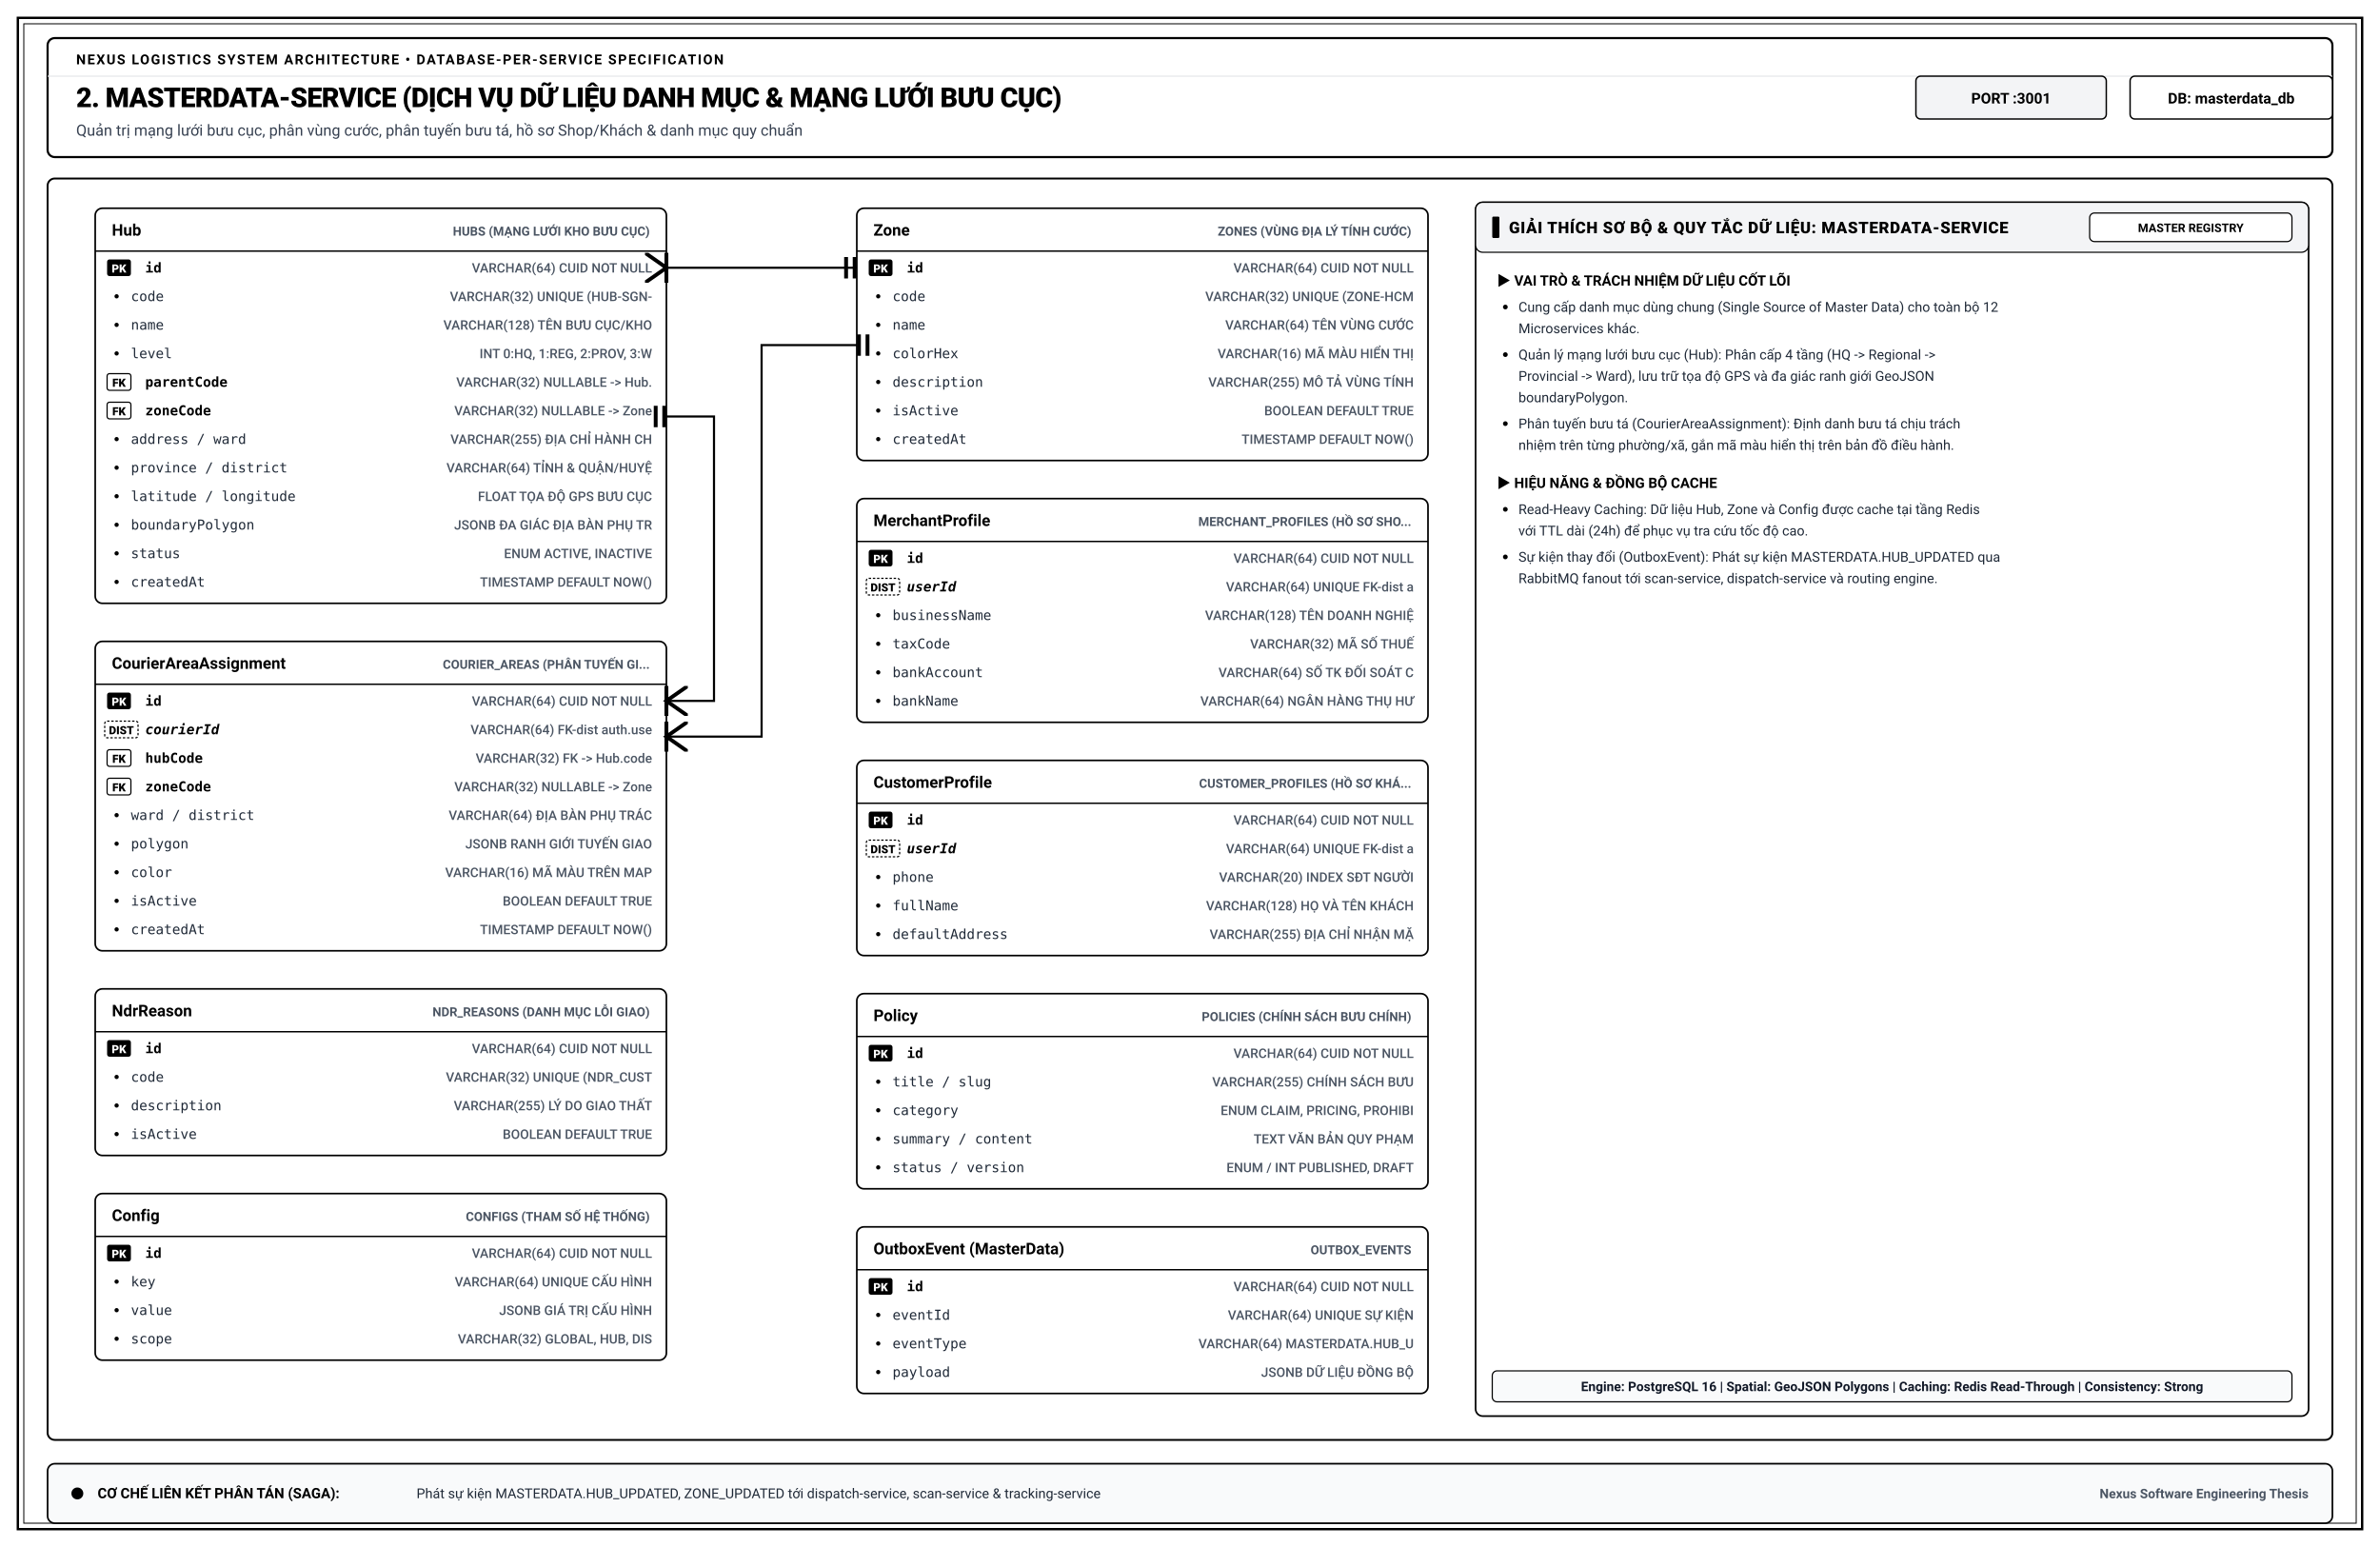
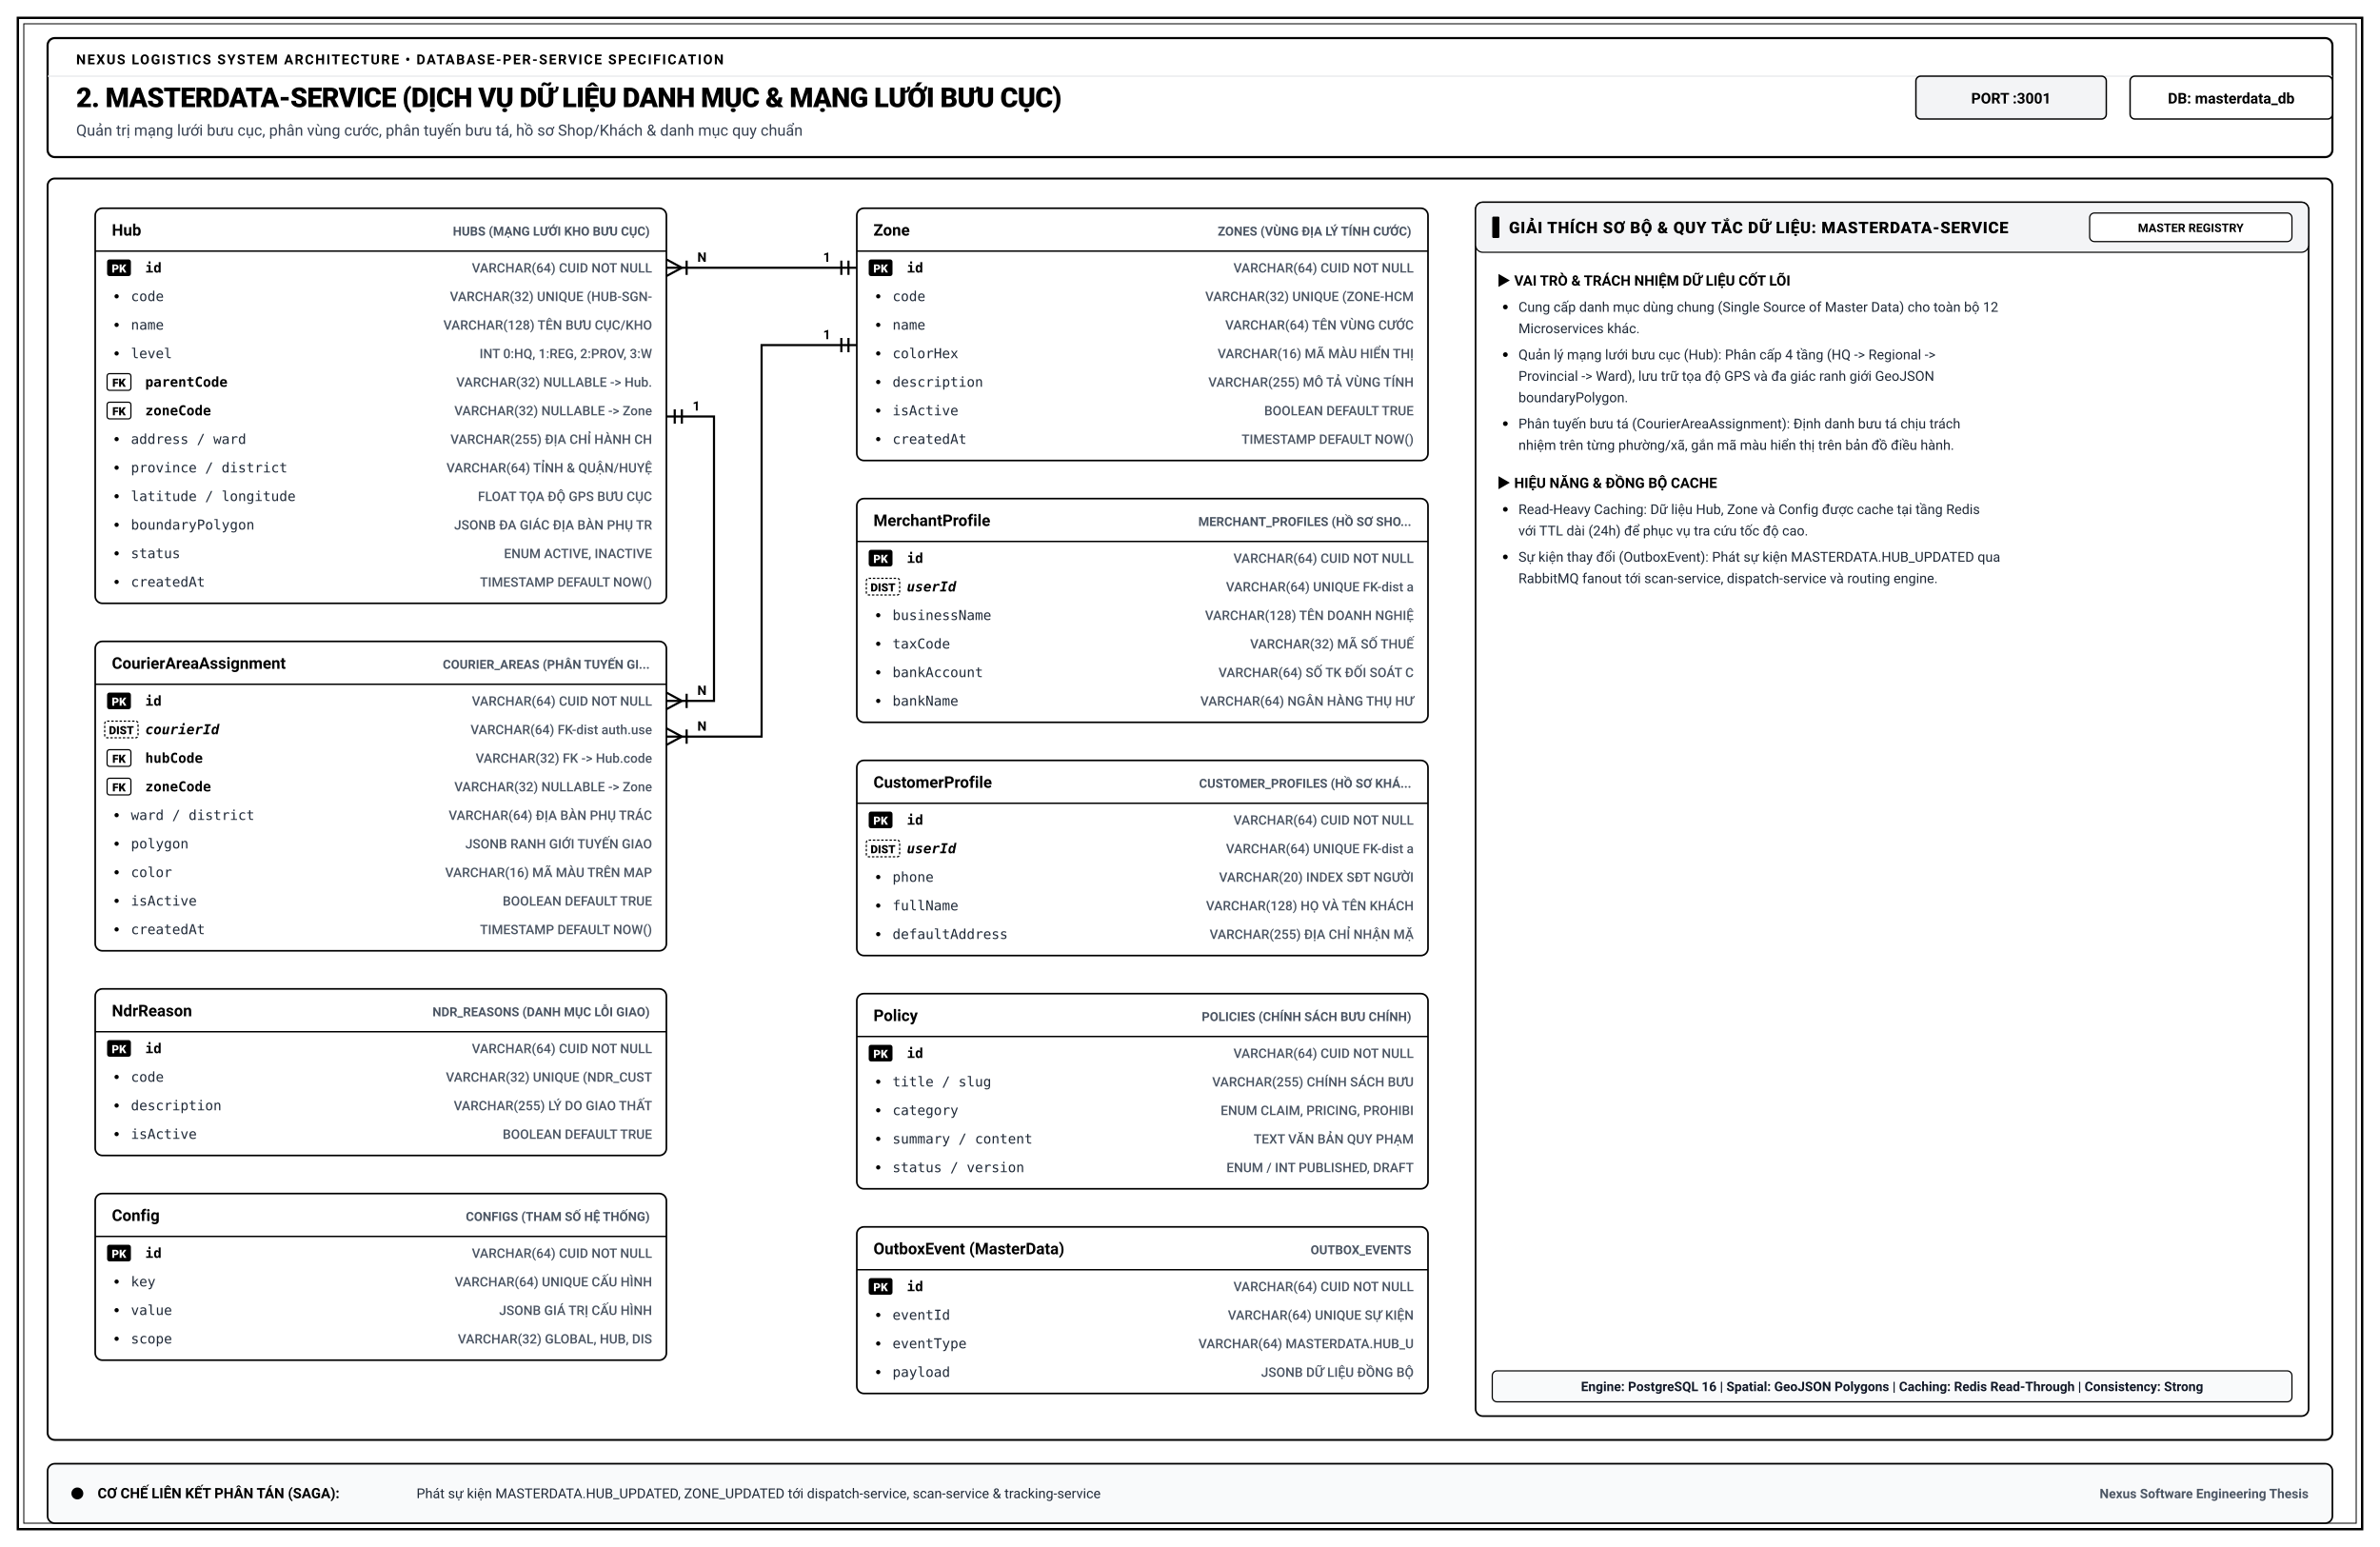
<svg xmlns="http://www.w3.org/2000/svg" viewBox="0 0 2000 1300" width="100%" height="100%" style="background:#FFFFFF;">
-   <defs>
-     <marker id="crow-many" markerWidth="14" markerHeight="14" refX="10" refY="7" orient="auto">
-       <path d="M 0 0 L 10 7 L 0 14 M 10 0 L 10 14" stroke="#000000" stroke-width="1.8" fill="none" />
-     </marker>
-     <marker id="crow-one" markerWidth="14" markerHeight="14" refX="10" refY="7" orient="auto">
-       <line x1="5" y1="2" x2="5" y2="12" stroke="#000000" stroke-width="1.8" />
-       <line x1="9" y1="2" x2="9" y2="12" stroke="#000000" stroke-width="1.8" />
-     </marker>
-     <marker id="arrow-dist" markerWidth="12" markerHeight="12" refX="9" refY="6" orient="auto">
-       <path d="M 0 1 L 9 6 L 0 11 z" fill="#000000" />
-     </marker>
-   </defs>
  <rect width="100%" height="100%" fill="#FFFFFF" />
  <rect x="15" y="15" width="1970" height="1270" fill="none" stroke="#000000" stroke-width="2" />
  <rect x="20" y="20" width="1960" height="1260" fill="none" stroke="#000000" stroke-width="0.8" />
  <style>
    text { font-family: -apple-system, BlinkMacSystemFont, "Segoe UI", Roboto, "Helvetica Neue", Arial, sans-serif; }
    .doc-badge { font-size: 11.5px; font-weight: 700; fill: #000000; letter-spacing: 1.2px; text-transform: uppercase; }
    .doc-title { font-size: 23px; font-weight: 800; fill: #000000; letter-spacing: -0.5px; }
    .doc-subtitle { font-size: 13px; font-weight: 400; fill: #374151; }
    
    .tbl-header { font-size: 13.5px; font-weight: 700; fill: #000000; }
    .tbl-tag { font-size: 10.5px; font-weight: 600; fill: #4B5563; text-transform: uppercase; }
    .tbl-field-pk { font-size: 11.5px; font-weight: 700; fill: #000000; font-family: ui-monospace, Menlo, monospace; }
    .tbl-field-fk { font-size: 11.5px; font-weight: 600; fill: #000000; font-family: ui-monospace, Menlo, monospace; }
    .tbl-field-dist { font-size: 11.5px; font-weight: 600; fill: #000000; font-style: italic; font-family: ui-monospace, Menlo, monospace; }
    .tbl-field-normal { font-size: 11.5px; font-weight: 500; fill: #1F2937; font-family: ui-monospace, Menlo, monospace; }
    .tbl-type { font-size: 11px; font-weight: 500; fill: #4B5563; }

    .badge-pk { font-size: 9.5px; font-weight: 800; fill: #FFFFFF; }
    .badge-fk { font-size: 9.5px; font-weight: 800; fill: #000000; }
    .badge-dist { font-size: 9.5px; font-weight: 800; fill: #000000; }

    .panel-header { font-size: 13.5px; font-weight: 800; fill: #000000; text-transform: uppercase; letter-spacing: 0.5px; }
    .panel-sec-title { font-size: 12px; font-weight: 700; fill: #000000; }
    .panel-body { font-size: 11.5px; font-weight: 400; fill: #1F2937; }
    .panel-bold { font-weight: 700; fill: #000000; }
    .panel-code { font-family: ui-monospace, Menlo, monospace; font-size: 11px; font-weight: 700; fill: #000000; }
  </style>
  <g id="Header" transform="translate(40, 32)">
    <rect width="1920" height="100" rx="6" fill="#FFFFFF" stroke="#000000" stroke-width="1.8" />
    <line x1="0" y1="32" x2="1920" y2="32" stroke="#E5E7EB" stroke-width="1" />
    <text x="24" y="22" class="doc-badge">NEXUS LOGISTICS SYSTEM ARCHITECTURE • DATABASE-PER-SERVICE SPECIFICATION</text>
    <text x="24" y="58" class="doc-title">2. MASTERDATA-SERVICE (DỊCH VỤ DỮ LIỆU DANH MỤC &amp; MẠNG LƯỚI BƯU CỤC)</text>
    <text x="24" y="82" class="doc-subtitle">Quản trị mạng lưới bưu cục, phân vùng cước, phân tuyến bưu tá, hồ sơ Shop/Khách &amp; danh mục quy chuẩn</text>
    <rect x="1570" y="32" width="160" height="36" rx="4" fill="#F3F4F6" stroke="#000000" stroke-width="1.2" />
    <text x="1650" y="55" font-size="12.5" font-weight="700" fill="#000000" text-anchor="middle">PORT :3001</text>
    <rect x="1750" y="32" width="170" height="36" rx="4" fill="#FFFFFF" stroke="#000000" stroke-width="1.2" />
    <text x="1835" y="55" font-size="12.5" font-weight="700" fill="#000000" text-anchor="middle">DB: masterdata_db</text>
  </g>
  <g id="ServiceBody" transform="translate(40, 150)">
    <rect width="1920" height="1060" rx="6" fill="#FFFFFF" stroke="#000000" stroke-width="1.6" />
    <g transform="translate(40, 25)">
      <rect width="480" height="332" rx="6" fill="#FFFFFF" stroke="#000000" stroke-width="1.4" />
      <line x1="0" y1="36" x2="480" y2="36" stroke="#000000" stroke-width="1.2" />
      <text x="14" y="23" class="tbl-header">Hub</text>
      <text x="466" y="23" class="tbl-tag" text-anchor="end">HUBS (MẠNG LƯỚI KHO BƯU CỤC)</text>
      <rect x="10" y="43" width="20" height="14" rx="2" fill="#000000" />
      <text x="20" y="54" class="badge-pk" text-anchor="middle">PK</text>
      <text x="42" y="54" class="tbl-field-pk">id</text>
      <text x="468" y="54" class="tbl-type" text-anchor="end">VARCHAR(64) CUID NOT NULL</text>
      <circle cx="18" cy="74" r="1.8" fill="#000000" />
      <text x="30" y="78" class="tbl-field-normal">code</text>
      <text x="468" y="78" class="tbl-type" text-anchor="end">VARCHAR(32) UNIQUE (HUB-SGN-</text>
      <circle cx="18" cy="98" r="1.8" fill="#000000" />
      <text x="30" y="102" class="tbl-field-normal">name</text>
      <text x="468" y="102" class="tbl-type" text-anchor="end">VARCHAR(128) TÊN BƯU CỤC/KHO</text>
      <circle cx="18" cy="122" r="1.8" fill="#000000" />
      <text x="30" y="126" class="tbl-field-normal">level</text>
      <text x="468" y="126" class="tbl-type" text-anchor="end">INT 0:HQ, 1:REG, 2:PROV, 3:W</text>
      <rect x="10" y="139" width="20" height="14" rx="2" fill="#FFFFFF" stroke="#000000" stroke-width="1" />
      <text x="20" y="150" class="badge-fk" text-anchor="middle">FK</text>
      <text x="42" y="150" class="tbl-field-fk">parentCode</text>
      <text x="468" y="150" class="tbl-type" text-anchor="end">VARCHAR(32) NULLABLE -&gt; Hub.</text>
      <rect x="10" y="163" width="20" height="14" rx="2" fill="#FFFFFF" stroke="#000000" stroke-width="1" />
      <text x="20" y="174" class="badge-fk" text-anchor="middle">FK</text>
      <text x="42" y="174" class="tbl-field-fk">zoneCode</text>
      <text x="468" y="174" class="tbl-type" text-anchor="end">VARCHAR(32) NULLABLE -&gt; Zone</text>
      <circle cx="18" cy="194" r="1.8" fill="#000000" />
      <text x="30" y="198" class="tbl-field-normal">address / ward</text>
      <text x="468" y="198" class="tbl-type" text-anchor="end">VARCHAR(255) ĐỊA CHỈ HÀNH CH</text>
      <circle cx="18" cy="218" r="1.8" fill="#000000" />
      <text x="30" y="222" class="tbl-field-normal">province / district</text>
      <text x="468" y="222" class="tbl-type" text-anchor="end">VARCHAR(64) TỈNH &amp; QUẬN/HUYỆ</text>
      <circle cx="18" cy="242" r="1.8" fill="#000000" />
      <text x="30" y="246" class="tbl-field-normal">latitude / longitude</text>
      <text x="468" y="246" class="tbl-type" text-anchor="end">FLOAT TỌA ĐỘ GPS BƯU CỤC</text>
      <circle cx="18" cy="266" r="1.8" fill="#000000" />
      <text x="30" y="270" class="tbl-field-normal">boundaryPolygon</text>
      <text x="468" y="270" class="tbl-type" text-anchor="end">JSONB ĐA GIÁC ĐỊA BÀN PHỤ TR</text>
      <circle cx="18" cy="290" r="1.8" fill="#000000" />
      <text x="30" y="294" class="tbl-field-normal">status</text>
      <text x="468" y="294" class="tbl-type" text-anchor="end">ENUM ACTIVE, INACTIVE</text>
      <circle cx="18" cy="314" r="1.8" fill="#000000" />
      <text x="30" y="318" class="tbl-field-normal">createdAt</text>
      <text x="468" y="318" class="tbl-type" text-anchor="end">TIMESTAMP DEFAULT NOW()</text>
    </g>
    <g transform="translate(680, 25)">
      <rect width="480" height="212" rx="6" fill="#FFFFFF" stroke="#000000" stroke-width="1.4" />
      <line x1="0" y1="36" x2="480" y2="36" stroke="#000000" stroke-width="1.2" />
      <text x="14" y="23" class="tbl-header">Zone</text>
      <text x="466" y="23" class="tbl-tag" text-anchor="end">ZONES (VÙNG ĐỊA LÝ TÍNH CƯỚC)</text>
      <rect x="10" y="43" width="20" height="14" rx="2" fill="#000000" />
      <text x="20" y="54" class="badge-pk" text-anchor="middle">PK</text>
      <text x="42" y="54" class="tbl-field-pk">id</text>
      <text x="468" y="54" class="tbl-type" text-anchor="end">VARCHAR(64) CUID NOT NULL</text>
      <circle cx="18" cy="74" r="1.8" fill="#000000" />
      <text x="30" y="78" class="tbl-field-normal">code</text>
      <text x="468" y="78" class="tbl-type" text-anchor="end">VARCHAR(32) UNIQUE (ZONE-HCM</text>
      <circle cx="18" cy="98" r="1.8" fill="#000000" />
      <text x="30" y="102" class="tbl-field-normal">name</text>
      <text x="468" y="102" class="tbl-type" text-anchor="end">VARCHAR(64) TÊN VÙNG CƯỚC</text>
      <circle cx="18" cy="122" r="1.8" fill="#000000" />
      <text x="30" y="126" class="tbl-field-normal">colorHex</text>
      <text x="468" y="126" class="tbl-type" text-anchor="end">VARCHAR(16) MÃ MÀU HIỂN THỊ</text>
      <circle cx="18" cy="146" r="1.8" fill="#000000" />
      <text x="30" y="150" class="tbl-field-normal">description</text>
      <text x="468" y="150" class="tbl-type" text-anchor="end">VARCHAR(255) MÔ TẢ VÙNG TÍNH</text>
      <circle cx="18" cy="170" r="1.8" fill="#000000" />
      <text x="30" y="174" class="tbl-field-normal">isActive</text>
      <text x="468" y="174" class="tbl-type" text-anchor="end">BOOLEAN DEFAULT TRUE</text>
      <circle cx="18" cy="194" r="1.8" fill="#000000" />
      <text x="30" y="198" class="tbl-field-normal">createdAt</text>
      <text x="468" y="198" class="tbl-type" text-anchor="end">TIMESTAMP DEFAULT NOW()</text>
    </g>
    <g transform="translate(40, 389)">
      <rect width="480" height="260" rx="6" fill="#FFFFFF" stroke="#000000" stroke-width="1.4" />
      <line x1="0" y1="36" x2="480" y2="36" stroke="#000000" stroke-width="1.2" />
      <text x="14" y="23" class="tbl-header">CourierAreaAssignment</text>
      <text x="466" y="23" class="tbl-tag" text-anchor="end">COURIER_AREAS (PHÂN TUYẾN GI...</text>
      <rect x="10" y="43" width="20" height="14" rx="2" fill="#000000" />
      <text x="20" y="54" class="badge-pk" text-anchor="middle">PK</text>
      <text x="42" y="54" class="tbl-field-pk">id</text>
      <text x="468" y="54" class="tbl-type" text-anchor="end">VARCHAR(64) CUID NOT NULL</text>
      <rect x="8" y="67" width="28" height="14" rx="2" fill="#FFFFFF" stroke="#000000" stroke-width="1" stroke-dasharray="2 1.5" />
      <text x="22" y="78" class="badge-dist" text-anchor="middle">DIST</text>
      <text x="42" y="78" class="tbl-field-dist">courierId</text>
      <text x="468" y="78" class="tbl-type" text-anchor="end">VARCHAR(64) FK-dist auth.use</text>
      <rect x="10" y="91" width="20" height="14" rx="2" fill="#FFFFFF" stroke="#000000" stroke-width="1" />
      <text x="20" y="102" class="badge-fk" text-anchor="middle">FK</text>
      <text x="42" y="102" class="tbl-field-fk">hubCode</text>
      <text x="468" y="102" class="tbl-type" text-anchor="end">VARCHAR(32) FK -&gt; Hub.code</text>
      <rect x="10" y="115" width="20" height="14" rx="2" fill="#FFFFFF" stroke="#000000" stroke-width="1" />
      <text x="20" y="126" class="badge-fk" text-anchor="middle">FK</text>
      <text x="42" y="126" class="tbl-field-fk">zoneCode</text>
      <text x="468" y="126" class="tbl-type" text-anchor="end">VARCHAR(32) NULLABLE -&gt; Zone</text>
      <circle cx="18" cy="146" r="1.8" fill="#000000" />
      <text x="30" y="150" class="tbl-field-normal">ward / district</text>
      <text x="468" y="150" class="tbl-type" text-anchor="end">VARCHAR(64) ĐỊA BÀN PHỤ TRÁC</text>
      <circle cx="18" cy="170" r="1.8" fill="#000000" />
      <text x="30" y="174" class="tbl-field-normal">polygon</text>
      <text x="468" y="174" class="tbl-type" text-anchor="end">JSONB RANH GIỚI TUYẾN GIAO</text>
      <circle cx="18" cy="194" r="1.8" fill="#000000" />
      <text x="30" y="198" class="tbl-field-normal">color</text>
      <text x="468" y="198" class="tbl-type" text-anchor="end">VARCHAR(16) MÃ MÀU TRÊN MAP</text>
      <circle cx="18" cy="218" r="1.8" fill="#000000" />
      <text x="30" y="222" class="tbl-field-normal">isActive</text>
      <text x="468" y="222" class="tbl-type" text-anchor="end">BOOLEAN DEFAULT TRUE</text>
      <circle cx="18" cy="242" r="1.8" fill="#000000" />
      <text x="30" y="246" class="tbl-field-normal">createdAt</text>
      <text x="468" y="246" class="tbl-type" text-anchor="end">TIMESTAMP DEFAULT NOW()</text>
    </g>
    <g transform="translate(680, 269)">
      <rect width="480" height="188" rx="6" fill="#FFFFFF" stroke="#000000" stroke-width="1.4" />
      <line x1="0" y1="36" x2="480" y2="36" stroke="#000000" stroke-width="1.2" />
      <text x="14" y="23" class="tbl-header">MerchantProfile</text>
      <text x="466" y="23" class="tbl-tag" text-anchor="end">MERCHANT_PROFILES (HỒ SƠ SHO...</text>
      <rect x="10" y="43" width="20" height="14" rx="2" fill="#000000" />
      <text x="20" y="54" class="badge-pk" text-anchor="middle">PK</text>
      <text x="42" y="54" class="tbl-field-pk">id</text>
      <text x="468" y="54" class="tbl-type" text-anchor="end">VARCHAR(64) CUID NOT NULL</text>
      <rect x="8" y="67" width="28" height="14" rx="2" fill="#FFFFFF" stroke="#000000" stroke-width="1" stroke-dasharray="2 1.5" />
      <text x="22" y="78" class="badge-dist" text-anchor="middle">DIST</text>
      <text x="42" y="78" class="tbl-field-dist">userId</text>
      <text x="468" y="78" class="tbl-type" text-anchor="end">VARCHAR(64) UNIQUE FK-dist a</text>
      <circle cx="18" cy="98" r="1.8" fill="#000000" />
      <text x="30" y="102" class="tbl-field-normal">businessName</text>
      <text x="468" y="102" class="tbl-type" text-anchor="end">VARCHAR(128) TÊN DOANH NGHIỆ</text>
      <circle cx="18" cy="122" r="1.8" fill="#000000" />
      <text x="30" y="126" class="tbl-field-normal">taxCode</text>
      <text x="468" y="126" class="tbl-type" text-anchor="end">VARCHAR(32) MÃ SỐ THUẾ</text>
      <circle cx="18" cy="146" r="1.8" fill="#000000" />
      <text x="30" y="150" class="tbl-field-normal">bankAccount</text>
      <text x="468" y="150" class="tbl-type" text-anchor="end">VARCHAR(64) SỐ TK ĐỐI SOÁT C</text>
      <circle cx="18" cy="170" r="1.8" fill="#000000" />
      <text x="30" y="174" class="tbl-field-normal">bankName</text>
      <text x="468" y="174" class="tbl-type" text-anchor="end">VARCHAR(64) NGÂN HÀNG THỤ HƯ</text>
    </g>
    <g transform="translate(680, 489)">
      <rect width="480" height="164" rx="6" fill="#FFFFFF" stroke="#000000" stroke-width="1.4" />
      <line x1="0" y1="36" x2="480" y2="36" stroke="#000000" stroke-width="1.2" />
      <text x="14" y="23" class="tbl-header">CustomerProfile</text>
      <text x="466" y="23" class="tbl-tag" text-anchor="end">CUSTOMER_PROFILES (HỒ SƠ KHÁ...</text>
      <rect x="10" y="43" width="20" height="14" rx="2" fill="#000000" />
      <text x="20" y="54" class="badge-pk" text-anchor="middle">PK</text>
      <text x="42" y="54" class="tbl-field-pk">id</text>
      <text x="468" y="54" class="tbl-type" text-anchor="end">VARCHAR(64) CUID NOT NULL</text>
      <rect x="8" y="67" width="28" height="14" rx="2" fill="#FFFFFF" stroke="#000000" stroke-width="1" stroke-dasharray="2 1.5" />
      <text x="22" y="78" class="badge-dist" text-anchor="middle">DIST</text>
      <text x="42" y="78" class="tbl-field-dist">userId</text>
      <text x="468" y="78" class="tbl-type" text-anchor="end">VARCHAR(64) UNIQUE FK-dist a</text>
      <circle cx="18" cy="98" r="1.8" fill="#000000" />
      <text x="30" y="102" class="tbl-field-normal">phone</text>
      <text x="468" y="102" class="tbl-type" text-anchor="end">VARCHAR(20) INDEX SĐT NGƯỜI</text>
      <circle cx="18" cy="122" r="1.8" fill="#000000" />
      <text x="30" y="126" class="tbl-field-normal">fullName</text>
      <text x="468" y="126" class="tbl-type" text-anchor="end">VARCHAR(128) HỌ VÀ TÊN KHÁCH</text>
      <circle cx="18" cy="146" r="1.8" fill="#000000" />
      <text x="30" y="150" class="tbl-field-normal">defaultAddress</text>
      <text x="468" y="150" class="tbl-type" text-anchor="end">VARCHAR(255) ĐỊA CHỈ NHẬN MẶ</text>
    </g>
    <g transform="translate(40, 681)">
      <rect width="480" height="140" rx="6" fill="#FFFFFF" stroke="#000000" stroke-width="1.4" />
      <line x1="0" y1="36" x2="480" y2="36" stroke="#000000" stroke-width="1.2" />
      <text x="14" y="23" class="tbl-header">NdrReason</text>
      <text x="466" y="23" class="tbl-tag" text-anchor="end">NDR_REASONS (DANH MỤC LỖI GIAO)</text>
      <rect x="10" y="43" width="20" height="14" rx="2" fill="#000000" />
      <text x="20" y="54" class="badge-pk" text-anchor="middle">PK</text>
      <text x="42" y="54" class="tbl-field-pk">id</text>
      <text x="468" y="54" class="tbl-type" text-anchor="end">VARCHAR(64) CUID NOT NULL</text>
      <circle cx="18" cy="74" r="1.8" fill="#000000" />
      <text x="30" y="78" class="tbl-field-normal">code</text>
      <text x="468" y="78" class="tbl-type" text-anchor="end">VARCHAR(32) UNIQUE (NDR_CUST</text>
      <circle cx="18" cy="98" r="1.8" fill="#000000" />
      <text x="30" y="102" class="tbl-field-normal">description</text>
      <text x="468" y="102" class="tbl-type" text-anchor="end">VARCHAR(255) LÝ DO GIAO THẤT</text>
      <circle cx="18" cy="122" r="1.8" fill="#000000" />
      <text x="30" y="126" class="tbl-field-normal">isActive</text>
      <text x="468" y="126" class="tbl-type" text-anchor="end">BOOLEAN DEFAULT TRUE</text>
    </g>
    <g transform="translate(40, 853)">
      <rect width="480" height="140" rx="6" fill="#FFFFFF" stroke="#000000" stroke-width="1.4" />
      <line x1="0" y1="36" x2="480" y2="36" stroke="#000000" stroke-width="1.2" />
      <text x="14" y="23" class="tbl-header">Config</text>
      <text x="466" y="23" class="tbl-tag" text-anchor="end">CONFIGS (THAM SỐ HỆ THỐNG)</text>
      <rect x="10" y="43" width="20" height="14" rx="2" fill="#000000" />
      <text x="20" y="54" class="badge-pk" text-anchor="middle">PK</text>
      <text x="42" y="54" class="tbl-field-pk">id</text>
      <text x="468" y="54" class="tbl-type" text-anchor="end">VARCHAR(64) CUID NOT NULL</text>
      <circle cx="18" cy="74" r="1.8" fill="#000000" />
      <text x="30" y="78" class="tbl-field-normal">key</text>
      <text x="468" y="78" class="tbl-type" text-anchor="end">VARCHAR(64) UNIQUE CẤU HÌNH</text>
      <circle cx="18" cy="98" r="1.8" fill="#000000" />
      <text x="30" y="102" class="tbl-field-normal">value</text>
      <text x="468" y="102" class="tbl-type" text-anchor="end">JSONB GIÁ TRỊ CẤU HÌNH</text>
      <circle cx="18" cy="122" r="1.8" fill="#000000" />
      <text x="30" y="126" class="tbl-field-normal">scope</text>
      <text x="468" y="126" class="tbl-type" text-anchor="end">VARCHAR(32) GLOBAL, HUB, DIS</text>
    </g>
    <g transform="translate(680, 685)">
      <rect width="480" height="164" rx="6" fill="#FFFFFF" stroke="#000000" stroke-width="1.4" />
      <line x1="0" y1="36" x2="480" y2="36" stroke="#000000" stroke-width="1.2" />
      <text x="14" y="23" class="tbl-header">Policy</text>
      <text x="466" y="23" class="tbl-tag" text-anchor="end">POLICIES (CHÍNH SÁCH BƯU CHÍNH)</text>
      <rect x="10" y="43" width="20" height="14" rx="2" fill="#000000" />
      <text x="20" y="54" class="badge-pk" text-anchor="middle">PK</text>
      <text x="42" y="54" class="tbl-field-pk">id</text>
      <text x="468" y="54" class="tbl-type" text-anchor="end">VARCHAR(64) CUID NOT NULL</text>
      <circle cx="18" cy="74" r="1.8" fill="#000000" />
      <text x="30" y="78" class="tbl-field-normal">title / slug</text>
      <text x="468" y="78" class="tbl-type" text-anchor="end">VARCHAR(255) CHÍNH SÁCH BƯU</text>
      <circle cx="18" cy="98" r="1.8" fill="#000000" />
      <text x="30" y="102" class="tbl-field-normal">category</text>
      <text x="468" y="102" class="tbl-type" text-anchor="end">ENUM CLAIM, PRICING, PROHIBI</text>
      <circle cx="18" cy="122" r="1.8" fill="#000000" />
      <text x="30" y="126" class="tbl-field-normal">summary / content</text>
      <text x="468" y="126" class="tbl-type" text-anchor="end">TEXT VĂN BẢN QUY PHẠM</text>
      <circle cx="18" cy="146" r="1.8" fill="#000000" />
      <text x="30" y="150" class="tbl-field-normal">status / version</text>
      <text x="468" y="150" class="tbl-type" text-anchor="end">ENUM / INT PUBLISHED, DRAFT</text>
    </g>
    <g transform="translate(680, 881)">
      <rect width="480" height="140" rx="6" fill="#FFFFFF" stroke="#000000" stroke-width="1.4" />
      <line x1="0" y1="36" x2="480" y2="36" stroke="#000000" stroke-width="1.2" />
      <text x="14" y="23" class="tbl-header">OutboxEvent (MasterData)</text>
      <text x="466" y="23" class="tbl-tag" text-anchor="end">OUTBOX_EVENTS</text>
      <rect x="10" y="43" width="20" height="14" rx="2" fill="#000000" />
      <text x="20" y="54" class="badge-pk" text-anchor="middle">PK</text>
      <text x="42" y="54" class="tbl-field-pk">id</text>
      <text x="468" y="54" class="tbl-type" text-anchor="end">VARCHAR(64) CUID NOT NULL</text>
      <circle cx="18" cy="74" r="1.8" fill="#000000" />
      <text x="30" y="78" class="tbl-field-normal">eventId</text>
      <text x="468" y="78" class="tbl-type" text-anchor="end">VARCHAR(64) UNIQUE SỰ KIỆN</text>
      <circle cx="18" cy="98" r="1.8" fill="#000000" />
      <text x="30" y="102" class="tbl-field-normal">eventType</text>
      <text x="468" y="102" class="tbl-type" text-anchor="end">VARCHAR(64) MASTERDATA.HUB_U</text>
      <circle cx="18" cy="122" r="1.8" fill="#000000" />
      <text x="30" y="126" class="tbl-field-normal">payload</text>
      <text x="468" y="126" class="tbl-type" text-anchor="end">JSONB DỮ LIỆU ĐỒNG BỘ</text>
    </g>
-     <path d="M 520 75 L 680 75" stroke="#000000" stroke-width="1.8" fill="none" marker-start="url(#crow-many)" marker-end="url(#crow-one)" />
-     <path d="M 520 200 L 560 200 L 560 439 L 520 439" stroke="#000000" stroke-width="1.8" fill="none" marker-start="url(#crow-one)" marker-end="url(#crow-many)" />
-     <path d="M 680 140 L 600 140 L 600 469 L 520 469" stroke="#000000" stroke-width="1.8" fill="none" marker-start="url(#crow-one)" marker-end="url(#crow-many)" />
+     <path d="M 520 75 L 680 75" stroke="#000000" stroke-width="1.8" fill="none" />
+     <path d="M 533.0 75.0 L 520.0 68.0 M 533.0 75.0 L 520.0 82.0" stroke="#000000" stroke-width="1.8" fill="none" />
+     <line x1="537.0" y1="69.0" x2="537.0" y2="81.0" stroke="#000000" stroke-width="1.8" />
+     <text x="546.0" y="70.0" font-size="11" font-weight="700" fill="#000000" text-anchor="start">N</text>
+     <line x1="673.0" y1="69.0" x2="673.0" y2="81.0" stroke="#000000" stroke-width="1.8" />
+     <line x1="667.0" y1="69.0" x2="667.0" y2="81.0" stroke="#000000" stroke-width="1.8" />
+     <text x="658.0" y="70.0" font-size="11" font-weight="700" fill="#000000" text-anchor="end">1</text>
+     <path d="M 520 200 L 560 200 L 560 439 L 520 439" stroke="#000000" stroke-width="1.8" fill="none" />
+     <line x1="527.0" y1="194.0" x2="527.0" y2="206.0" stroke="#000000" stroke-width="1.8" />
+     <line x1="533.0" y1="194.0" x2="533.0" y2="206.0" stroke="#000000" stroke-width="1.8" />
+     <text x="542.0" y="195.0" font-size="11" font-weight="700" fill="#000000" text-anchor="start">1</text>
+     <path d="M 533.0 439.0 L 520.0 432.0 M 533.0 439.0 L 520.0 446.0" stroke="#000000" stroke-width="1.8" fill="none" />
+     <line x1="537.0" y1="433.0" x2="537.0" y2="445.0" stroke="#000000" stroke-width="1.8" />
+     <text x="546.0" y="434.0" font-size="11" font-weight="700" fill="#000000" text-anchor="start">N</text>
+     <path d="M 680 140 L 600 140 L 600 469 L 520 469" stroke="#000000" stroke-width="1.8" fill="none" />
+     <line x1="673.0" y1="134.0" x2="673.0" y2="146.0" stroke="#000000" stroke-width="1.8" />
+     <line x1="667.0" y1="134.0" x2="667.0" y2="146.0" stroke="#000000" stroke-width="1.8" />
+     <text x="658.0" y="135.0" font-size="11" font-weight="700" fill="#000000" text-anchor="end">1</text>
+     <path d="M 533.0 469.0 L 520.0 462.0 M 533.0 469.0 L 520.0 476.0" stroke="#000000" stroke-width="1.8" fill="none" />
+     <line x1="537.0" y1="463.0" x2="537.0" y2="475.0" stroke="#000000" stroke-width="1.8" />
+     <text x="546.0" y="464.0" font-size="11" font-weight="700" fill="#000000" text-anchor="start">N</text>
    <g transform="translate(1200, 20)">
      <rect width="700" height="1020" rx="6" fill="#FFFFFF" stroke="#000000" stroke-width="1.4" />
      <rect x="0" y="0" width="700" height="42" rx="6" fill="#F3F4F6" stroke="#000000" stroke-width="1" />
      <rect x="14" y="12" width="6" height="18" rx="1" fill="#000000" />
      <text x="28" y="26" class="panel-header">GIẢI THÍCH SƠ BỘ &amp; QUY TẮC DỮ LIỆU: MASTERDATA-SERVICE</text>
      <rect x="516" y="9" width="170" height="24" rx="4" fill="#FFFFFF" stroke="#000000" stroke-width="1" />
      <text x="601.0" y="25" font-size="10" font-weight="700" fill="#000000" text-anchor="middle">MASTER REGISTRY</text>
      <text x="18" y="70" class="panel-sec-title">▶ VAI TRÒ &amp; TRÁCH NHIỆM DỮ LIỆU CỐT LÕI</text>
      <circle cx="25" cy="88" r="2" fill="#000000" />
      <text x="36" y="92" class="panel-body">Cung cấp danh mục dùng chung (Single Source of Master Data) cho toàn bộ 12</text>
      <text x="36" y="110" class="panel-body">Microservices khác.</text>
      <circle cx="25" cy="128" r="2" fill="#000000" />
      <text x="36" y="132" class="panel-body">Quản lý mạng lưới bưu cục (Hub): Phân cấp 4 tầng (HQ -&gt; Regional -&gt;</text>
      <text x="36" y="150" class="panel-body">Provincial -&gt; Ward), lưu trữ tọa độ GPS và đa giác ranh giới GeoJSON</text>
      <text x="36" y="168" class="panel-body">boundaryPolygon.</text>
      <circle cx="25" cy="186" r="2" fill="#000000" />
      <text x="36" y="190" class="panel-body">Phân tuyến bưu tá (CourierAreaAssignment): Định danh bưu tá chịu trách</text>
      <text x="36" y="208" class="panel-body">nhiệm trên từng phường/xã, gắn mã màu hiển thị trên bản đồ điều hành.</text>
      <text x="18" y="240" class="panel-sec-title">▶ HIỆU NĂNG &amp; ĐỒNG BỘ CACHE</text>
      <circle cx="25" cy="258" r="2" fill="#000000" />
      <text x="36" y="262" class="panel-body">Read-Heavy Caching: Dữ liệu Hub, Zone và Config được cache tại tầng Redis</text>
      <text x="36" y="280" class="panel-body">với TTL dài (24h) để phục vụ tra cứu tốc độ cao.</text>
      <circle cx="25" cy="298" r="2" fill="#000000" />
      <text x="36" y="302" class="panel-body">Sự kiện thay đổi (OutboxEvent): Phát sự kiện MASTERDATA.HUB_UPDATED qua</text>
      <text x="36" y="320" class="panel-body">RabbitMQ fanout tới scan-service, dispatch-service và routing engine.</text>
      <rect x="14" y="982" width="672" height="26" rx="4" fill="#F9FAFB" stroke="#000000" stroke-width="1" />
      <text x="350.0" y="999" font-size="11" font-weight="600" fill="#111827" text-anchor="middle">Engine: PostgreSQL 16 | Spatial: GeoJSON Polygons | Caching: Redis Read-Through | Consistency: Strong</text>
    </g>
  </g>
  <g id="FooterSaga" transform="translate(40, 1230)">
    <rect width="1920" height="50" rx="6" fill="#F9FAFB" stroke="#000000" stroke-width="1.4" />
    <circle cx="25" cy="25" r="5" fill="#000000" />
    <text x="42" y="29" font-size="12" font-weight="700" fill="#000000">CƠ CHẾ LIÊN KẾT PHÂN TÁN (SAGA):</text>
    <text x="310" y="29" font-size="11.5" fill="#1F2937">Phát sự kiện MASTERDATA.HUB_UPDATED, ZONE_UPDATED tới dispatch-service, scan-service &amp; tracking-service</text>
    <text x="1900" y="29" font-size="11" font-weight="600" fill="#4B5563" text-anchor="end">Nexus Software Engineering Thesis</text>
  </g>
</svg>
